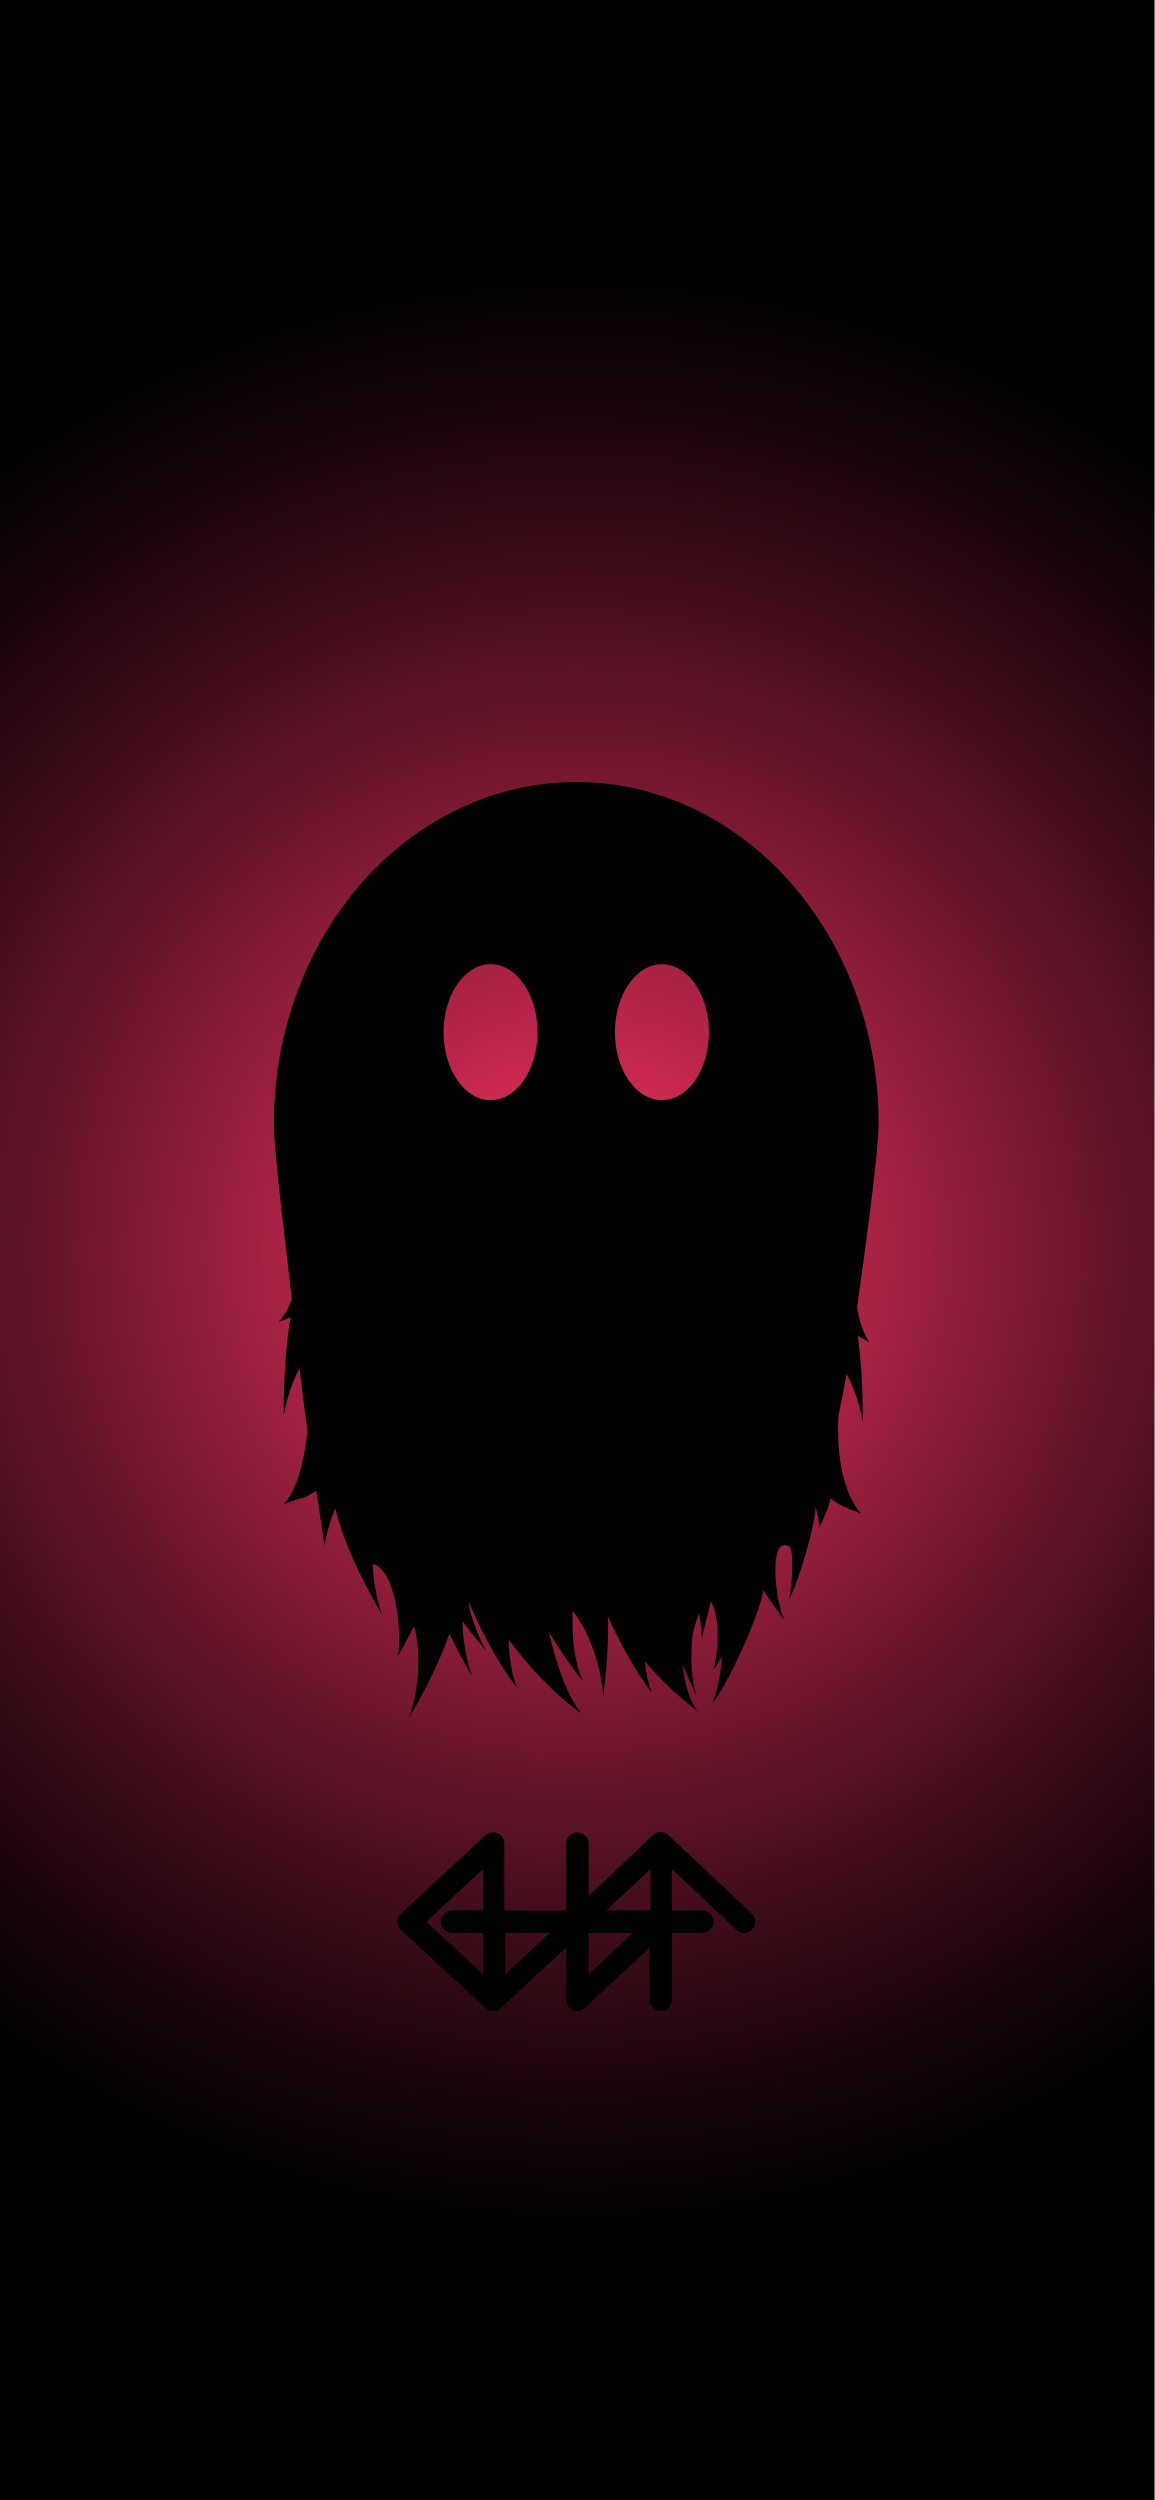
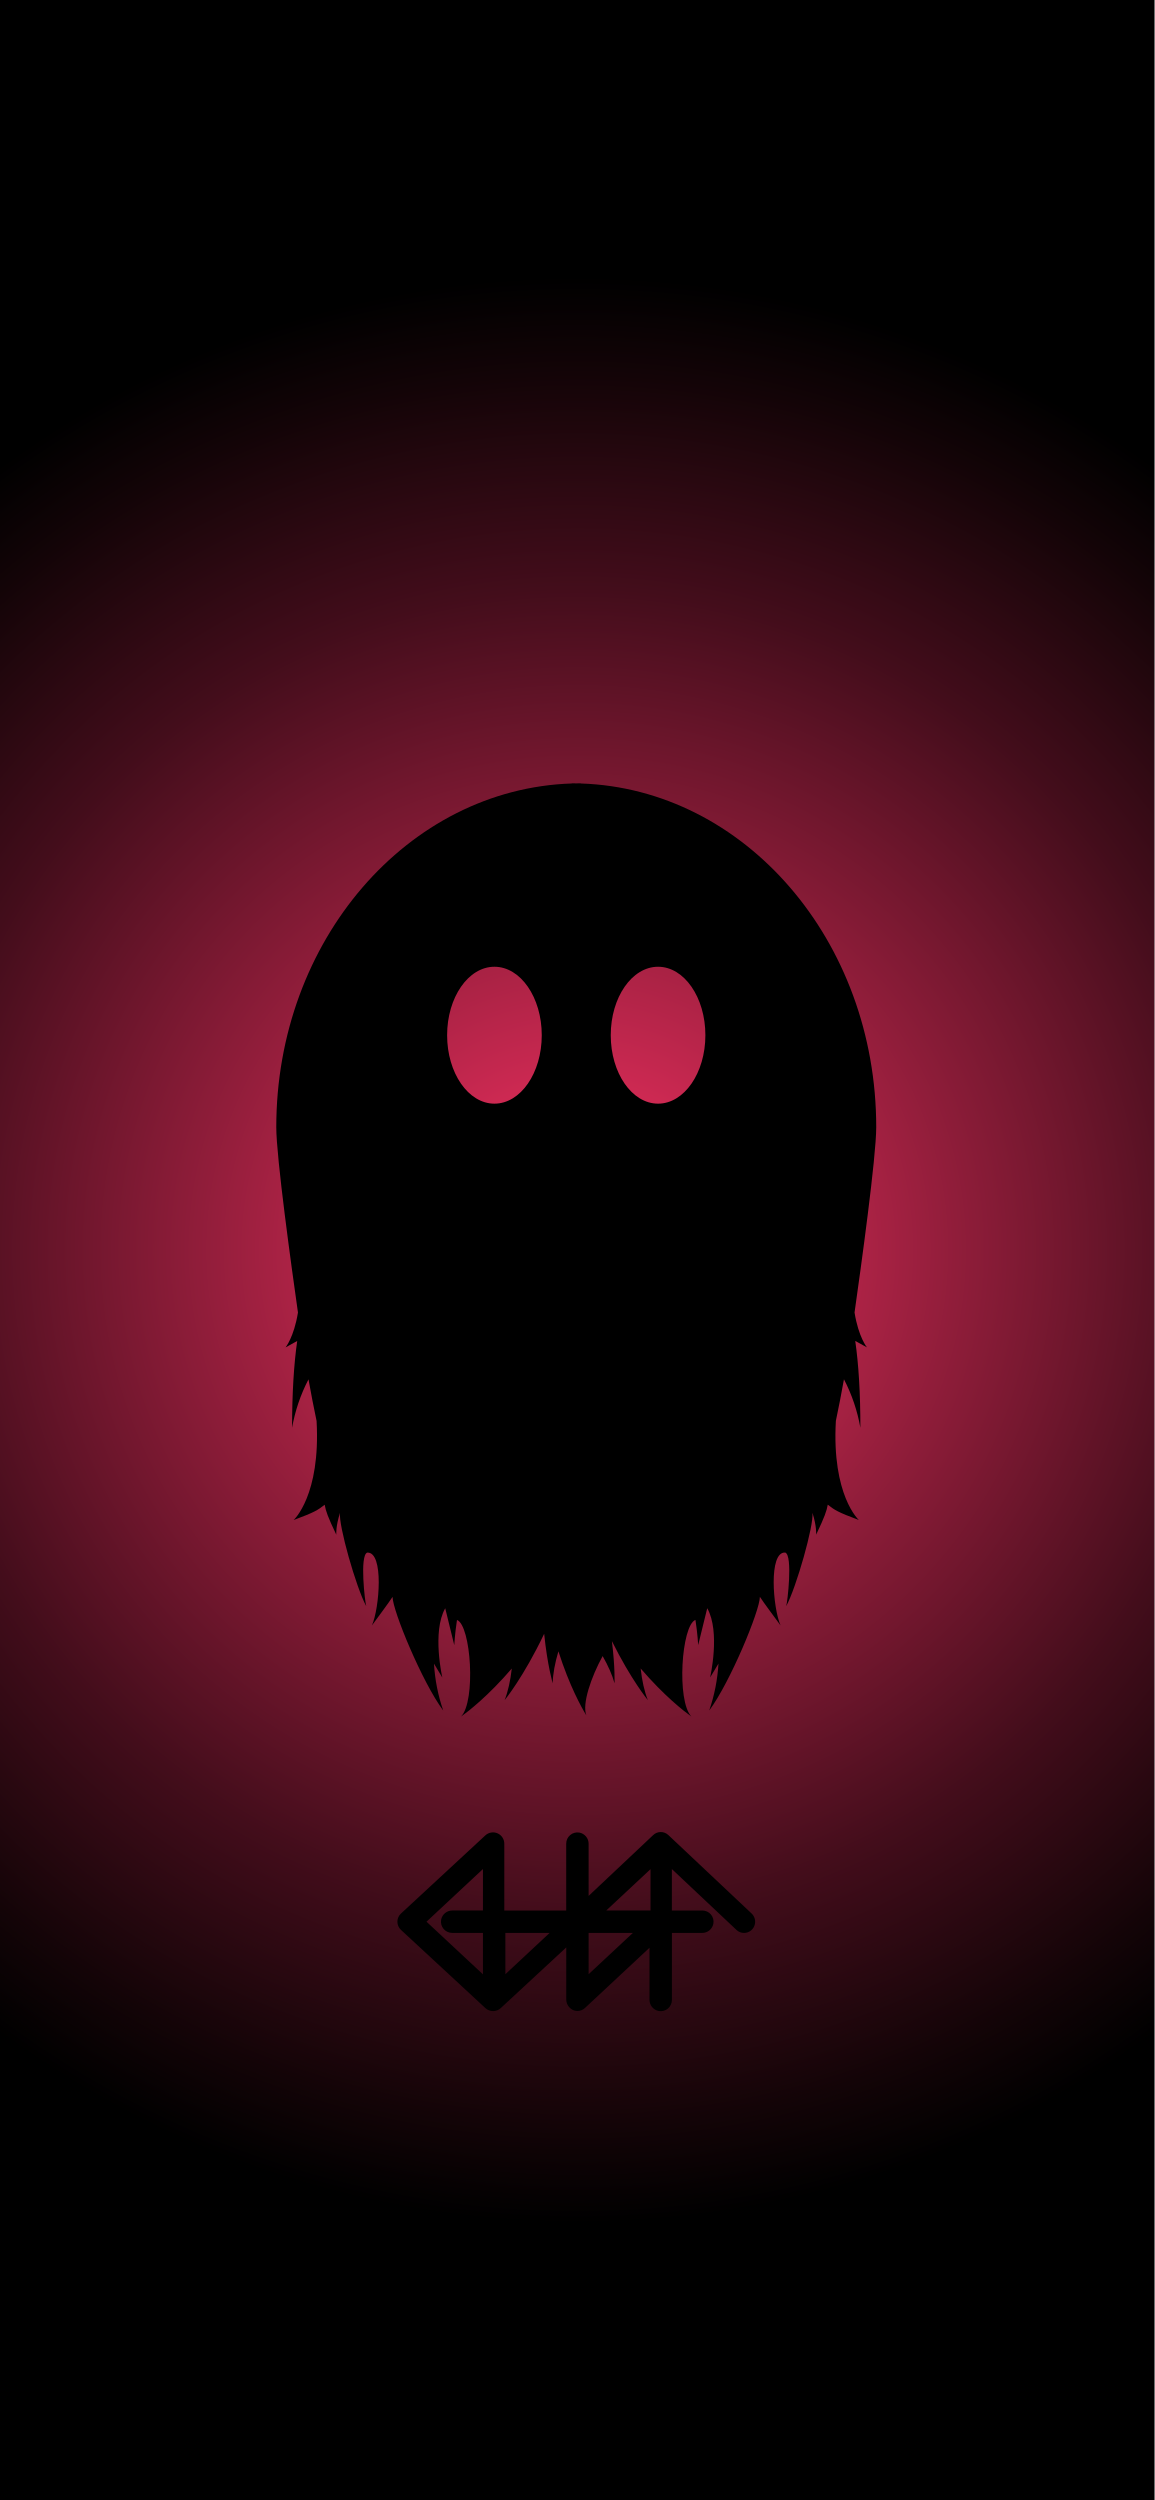
<svg xmlns="http://www.w3.org/2000/svg" id="Layer_1" data-name="Layer 1" viewBox="0 0 1125 2436">
  <defs>
    <style>.cls-1{fill:url(#radial-gradient);}.cls-2,.cls-3{fill:none;stroke:#000;stroke-miterlimit:10;}.cls-2{stroke-width:10px;}.cls-3{stroke-width:6px;}</style>
    <radialGradient id="radial-gradient" cx="562.5" cy="1218" r="948.66" gradientUnits="userSpaceOnUse">
      <stop offset="0" stop-color="#fe3366" />
      <stop offset="0.01" stop-color="#fa3264" />
      <stop offset="0.39" stop-color="#901d3a" />
      <stop offset="0.68" stop-color="#430d1b" />
      <stop offset="0.9" stop-color="#130407" />
      <stop offset="1" />
    </radialGradient>
  </defs>
  <rect class="cls-1" width="1125" height="2436" />
  <path class="cls-2" d="M546,982.93" transform="translate(-1 0)" />
  <path class="cls-3" d="M936.8,2316.8" transform="translate(-1 0)" />
  <path class="cls-3" d="M773.44,1851.67" transform="translate(-1 0)" />
  <path d="M733.36,1864.52h0l-81.12-76.44h0a10.73,10.73,0,0,0-14.76,0h0l-62.93,59.3v-50.72a11.06,11.06,0,0,0-9.07-11,10.93,10.93,0,0,0-12.77,10.77v65.17H492.39v-65a11,11,0,0,0-18.44-8.23h0l-82.25,76.19h0a10.82,10.82,0,0,0,0,15.92h0l82.25,76.19h0a11,11,0,0,0,15,0h0l63.8-59.1v50.74c0,5.88,4.81,11.13,10.69,11.2a10.76,10.76,0,0,0,7.51-2.9l.08-.08,62.84-58.65v50.67a11.09,11.09,0,0,0,9.08,11,10.92,10.92,0,0,0,12.76-10.77v-65.34h29.41a11.05,11.05,0,0,0,11-9.07,10.9,10.9,0,0,0-10.67-12.77H655.67v-40.39l62.85,59.22.08.08a10.79,10.79,0,0,0,17.9-5.38A11,11,0,0,0,733.36,1864.52Zm-261.77-2.94H441.82a11.07,11.07,0,0,0-11,9.08,10.92,10.92,0,0,0,10.77,12.76h30v40.39l-55-51.31,55-51.31Zm21.84,62.1v-40.26h43.14Zm141.44-102.36v40.26H591.74Zm-60.32,102.36v-40.26h43.14Z" transform="translate(-1 0)" />
-   <path d="M836.12,1274.1c6.27-44.18,21-150.34,21-179.32C857.11,911,725.21,762,562.5,762S267.89,911,267.89,1094.78c0,29.08,13.4,134.06,17.52,171.24-6.18,15.82-13.09,22.09-13.09,22.09,4.85-1.8,8.71-3.29,11.87-4.58-4.47,25.3-6.77,56-6.78,95.71a162.82,162.82,0,0,1,15.36-45.92c2.61,21.84,5.27,42.23,7.84,60.79-6.09,57.6-23.23,71.54-23.23,71.54,23.29-8.65,16.28-3.53,31.77-13,4.7,30.7,7.94,50.08,7.92,54.05a161.21,161.21,0,0,1,10.52-36.79c7.47,29.46,21.35,61.93,45.78,103.89a170.91,170.91,0,0,1-9.15-50c23.58,6.18,28.92,71.74,24.19,90.48q9-15.77,16.13-29.89c11.8,45.51-5,89.67-5,89.67,18.6-31.94,31.07-58.37,39.27-82.18,6.18,12.75,13.47,26.38,22.11,41.2a171.56,171.56,0,0,1-9.2-53.1c6.9,9.17,14.57,18.77,23.18,28.95a168.78,168.78,0,0,1-16.19-41.27c-.35-2.18-.67-4.43-.95-6.79,23,54.61,47,83.7,47,83.7-4.85-12.12-7.54-28.45-8.24-47.14,37.49,50.67,70.71,71.84,70.71,71.84-12.48-15.26-23.81-45-31.34-79.11,18.29,30.92,33.19,48,33.19,48-8-17.13-11.23-41.7-10-68.57,27.92,37.11,29.66,83.5,29.66,83.5,3.85-30.41,5.29-55.67,4.68-77.74,21.63,48.36,42.8,74,42.8,74-3.36-8.39-5.65-18.82-7-30.62,29.25,34,52.18,48.62,52.18,48.62-7.51-6.5-12.8-24.86-15.21-45.27,4,9.78,8.55,20.08,13.71,31-.26-.9-8.8-23-3.66-62.32,0,0,3.4-12.83,6-19.07,2.15,14.16,2.63,24.38,2.63,24.38,2.24-9,5.49-22.37,8.76-35.69,13,23,2.81,67,2.81,67,1.72-3,4.6-7.74,8.06-13.44a169.42,169.42,0,0,1-8.91,45.37c20.42-27.5,49-96.86,49-110,6.26,9.63,13.48,19.85,21.85,30.88-9-12.07-18.08-83.26,2.69-73.78,7.77,2.88,1.7,51.92.79,52.13,9.79-17.77,27.19-79.15,25.52-90.63,4.3,13.31,3.59,21.17,3.59,21.17,8.33-17.52,10.09-22.71,11.25-29,6.56,5.12,9.33,7.13,30,14.82,0,0-26.28-23.74-22.2-95.91q4.11-19.53,7.82-40.23a162.63,162.63,0,0,1,15.86,46.88c0-33.8-1.68-61.06-4.93-84,2.93,1.71,6.58,3.72,11.29,6.23C848.14,1307.85,840,1298,836.12,1274.1ZM479,1072c-25.28,0-45.79-29.66-45.79-66.24s20.51-66.25,45.79-66.25,45.79,29.66,45.79,66.25S504.29,1072,479,1072Zm167,0c-25.29,0-45.79-29.66-45.79-66.24s20.5-66.25,45.79-66.25,45.79,29.66,45.79,66.25S671.28,1072,646,1072Z" transform="translate(-1 0)" />
+   <path d="M833.67,1278.92c6.32-44.49,21.13-151.39,21.13-180.57,0-181.77-128.13-329.72-287.94-334.93v-.15c-1.46,0-2.91,0-4.36.06s-2.9-.06-4.36-.06v.15C398.33,768.63,270.2,916.58,270.2,1098.35c0,29.18,14.81,136.08,21.13,180.57-3.89,24.08-12.1,34-12.1,34,4.74-2.53,8.42-4.56,11.36-6.28-3.27,23.13-4.95,50.57-5,84.61a164,164,0,0,1,16-47.21q3.73,20.82,7.88,40.51c4.1,72.67-22.36,96.58-22.36,96.58,20.86-7.75,23.64-9.77,30.25-14.92,1.17,6.36,2.95,11.58,11.33,29.23,0,0-.71-7.91,3.62-21.32-1.68,11.51,15.69,72.86,25.57,91-1.22-3.52-6.62-49.47.92-52.26,16.53-1,11.93,54.65,4.57,71,5.73-7.81,16.31-22,20.14-27.86,0,13.21,28.8,83.06,49.36,110.75a170.77,170.77,0,0,1-9-45.68c3.49,5.74,6.39,10.55,8.13,13.53,0,0-10.24-44.38,2.82-67.51,3.3,13.41,6.57,26.87,8.82,35.95,0,0,.48-10.3,2.65-24.56,13.7,5.22,18.56,79.29,3.92,94.18,7.2-5.15,26.38-20,49.48-46.85-1.35,11.89-3.66,22.39-7,30.83,0,0,18.43-22.38,38.54-64.67,3.13,30.66,8.32,48.21,8.32,48.21.18-9.09,2.16-19.67,5.56-31.13,10.77,33.74,22.63,54.9,27.24,62.46-4.36-11.08,4.62-37.36,15.86-57.83,5.38,9.44,9.38,18.4,11.58,26.51,0,0,.66-15.18-2.54-41l0-.06c18.7,37.63,35,57.46,35,57.46-3.38-8.44-5.69-18.94-7-30.83,23.1,26.85,42.28,41.7,49.48,46.85-14.64-14.89-9.78-89,3.92-94.18,2.17,14.26,2.65,24.56,2.65,24.56,2.25-9.08,5.52-22.54,8.82-35.95,13.06,23.13,2.82,67.51,2.82,67.51,1.74-3,4.64-7.79,8.13-13.53a170.77,170.77,0,0,1-9,45.68c20.56-27.69,49.38-97.54,49.36-110.75,3.83,5.9,14.41,20,20.14,27.86-7.36-16.4-12-72.08,4.57-71,7.54,2.79,2.14,48.74.92,52.26,9.88-18.17,27.25-79.52,25.57-91,4.33,13.41,3.62,21.32,3.62,21.32,8.38-17.65,10.16-22.87,11.33-29.23,6.61,5.15,9.39,7.17,30.25,14.92,0,0-26.46-23.91-22.36-96.58q4.14-19.66,7.88-40.51a164,164,0,0,1,16,47.21c0-34-1.69-61.48-5-84.61,2.94,1.72,6.62,3.75,11.36,6.28C845.77,1312.91,837.56,1303,833.67,1278.92ZM482.78,1075.41c-25.46,0-46.11-29.86-46.11-66.7S457.32,942,482.78,942s46.11,29.87,46.11,66.71S508.25,1075.41,482.78,1075.41Zm159.44,0c-25.47,0-46.11-29.86-46.11-66.7S616.75,942,642.22,942s46.11,29.87,46.11,66.71S667.68,1075.41,642.22,1075.41Z" transform="translate(-1 0)" />
</svg>
